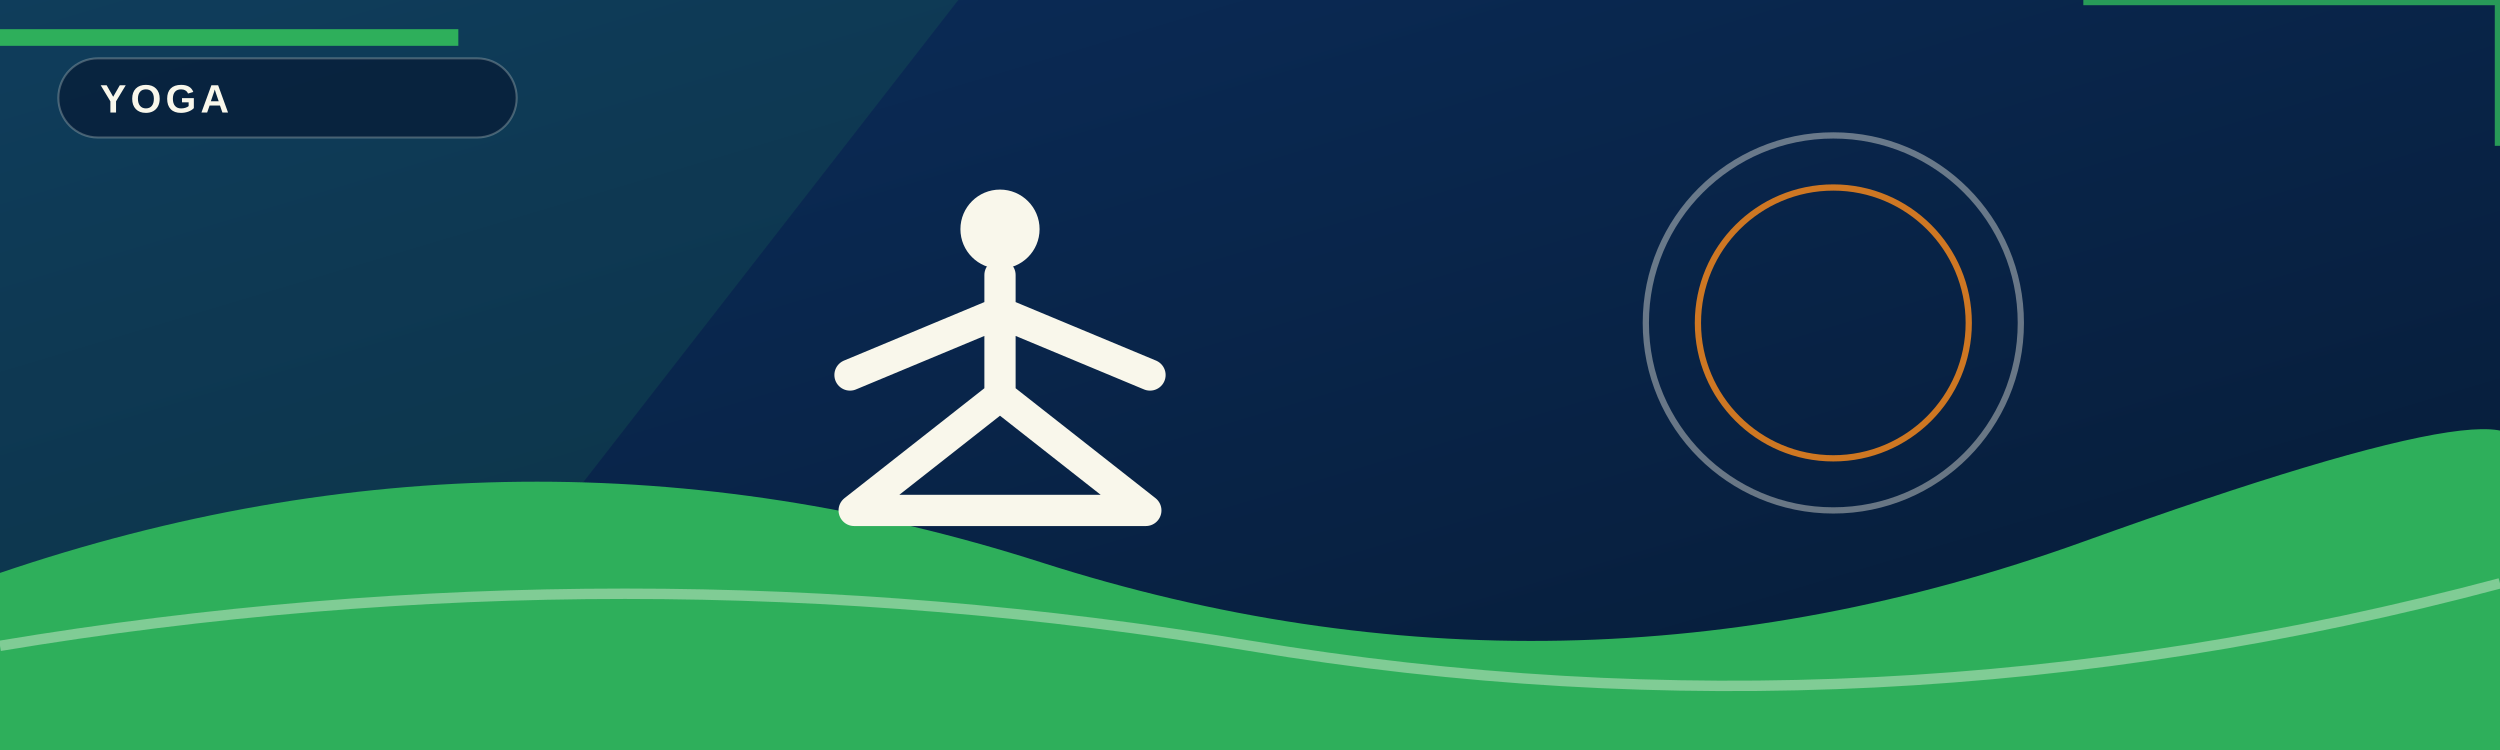
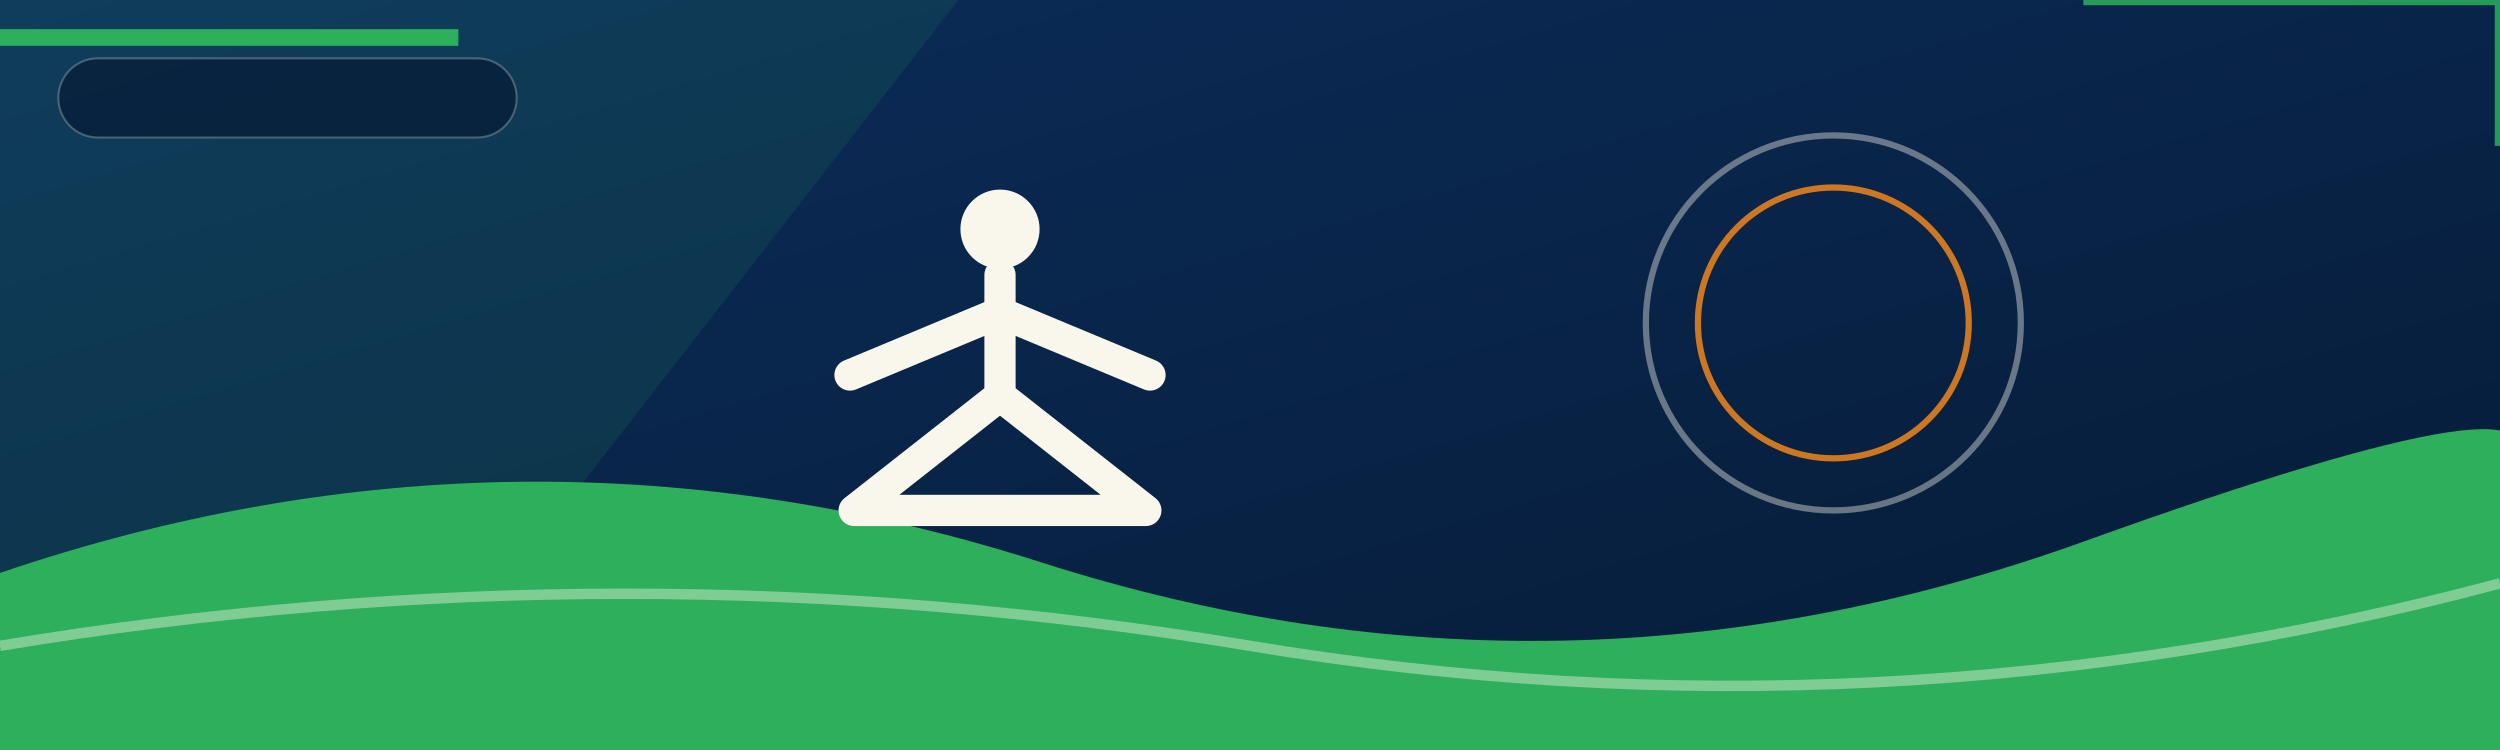
<svg xmlns="http://www.w3.org/2000/svg" viewBox="0 0 1200 360" role="img" aria-labelledby="title desc" preserveAspectRatio="xMidYMid slice">
  <defs>
    <linearGradient id="bg" x2="1" y2="1">
      <stop stop-color="#0B2D5B" />
      <stop offset="1" stop-color="#061B35" />
    </linearGradient>
    <linearGradient id="accent" x2="1" y2="0">
      <stop stop-color="#2EAF5B" />
      <stop offset="1" stop-color="#2EAF5B" />
    </linearGradient>
  </defs>
  <rect width="1200" height="360" fill="url(#bg)" />
  <path d="M0 0H460L180 360H0Z" fill="#2EAF5B" opacity=".12" />
  <path d="M0 330Q300 260 600 315T1200 280V360H0Z" fill="url(#accent)" opacity=".2" />
  <circle cx="880" cy="155" r="90" fill="none" stroke="#F9F7EB" stroke-width="3" opacity=".4" />
  <circle cx="880" cy="155" r="65" fill="none" stroke="#FF8C1A" stroke-width="3" opacity=".8" />
  <path d="M0 275Q250 190 500 270T1000 260T1200 230V360H0Z" fill="#2EAF5B" />
  <path d="M0 310Q300 260 600 310T1200 280" fill="none" stroke="#F9F7EB" stroke-width="5" opacity=".4" />
  <circle cx="480" cy="110" r="19" fill="#F9F7EB" />
  <path d="M480 132v58M480 150l-72 30M480 150l72 30M480 190l-70 55M480 190l70 55M410 245h140" stroke="#F9F7EB" stroke-width="15" stroke-linecap="round" />
  <path d="M0 18H220" stroke="#2EAF5B" stroke-width="8" />
  <path d="M1000 0h200v70" fill="none" stroke="#2EAF5B" stroke-width="5" opacity=".85" />
  <rect x="28" y="28" width="220" height="38" rx="19" fill="#061B35" opacity=".72" stroke="#F9F7EB" stroke-opacity=".35" />
-   <text x="48" y="54" fill="#F9F7EB" font-family="Arial, sans-serif" font-size="19" font-weight="700" letter-spacing="2">YOGA</text>
</svg>
